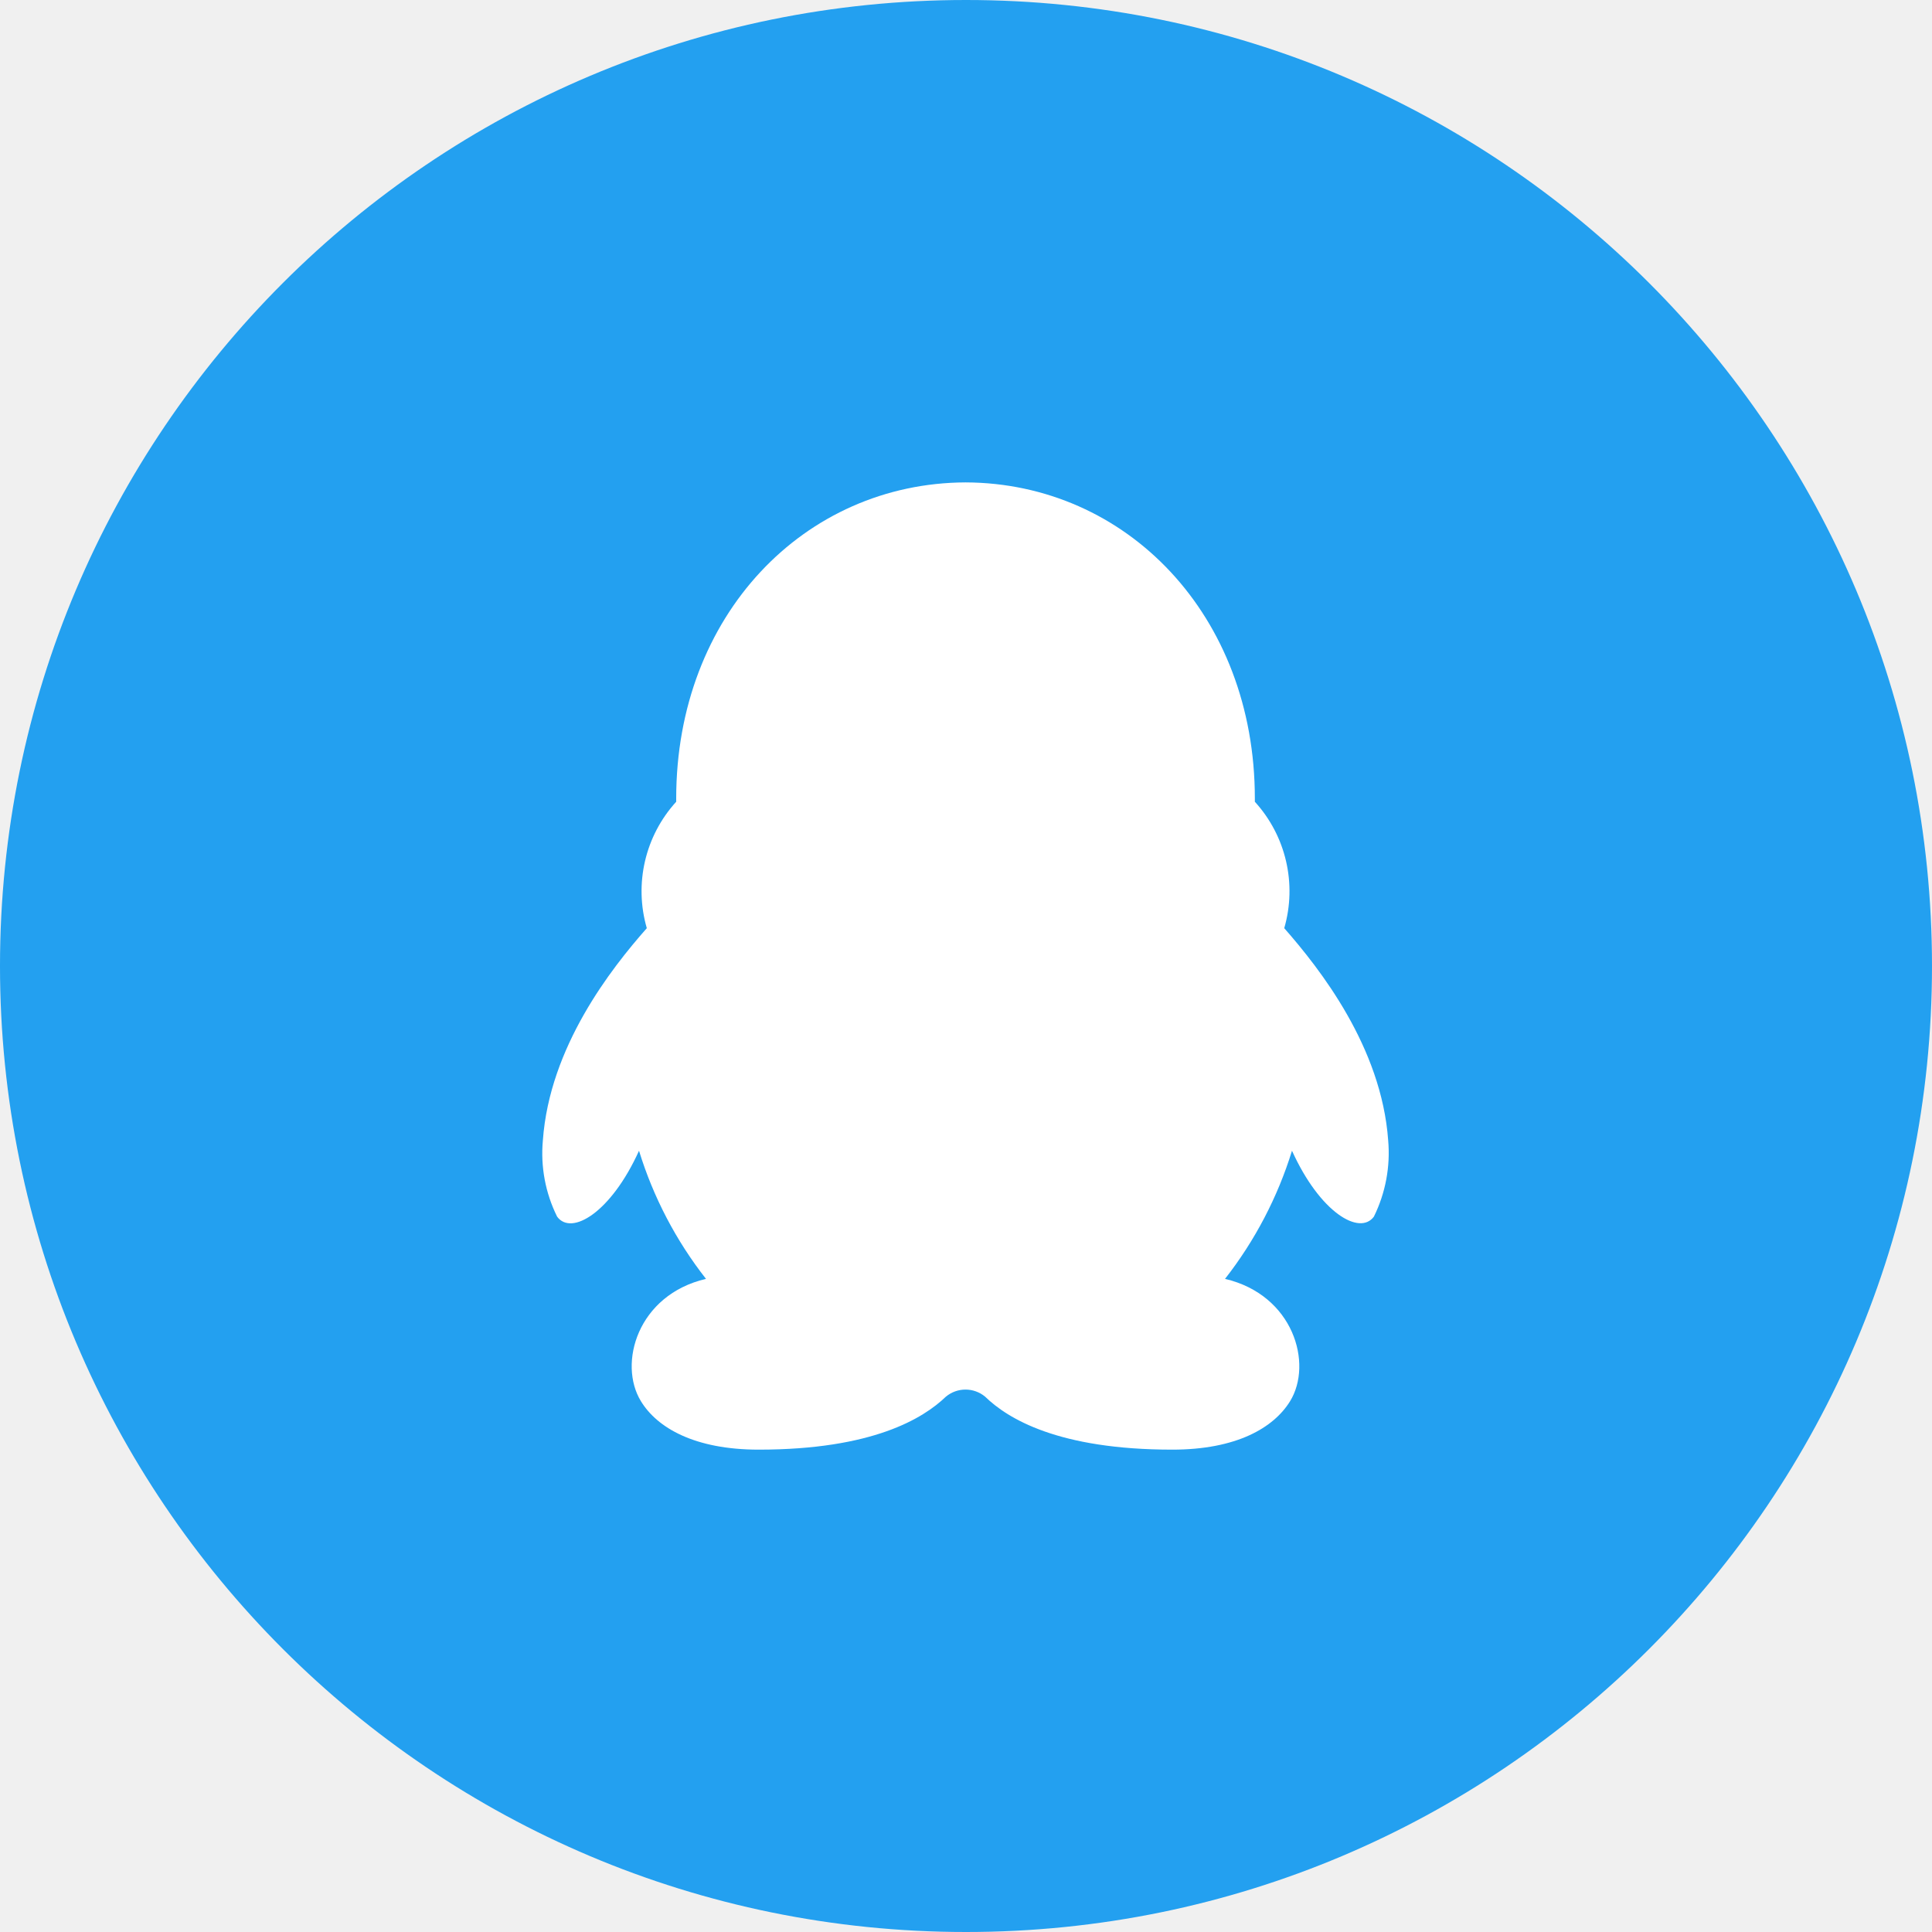
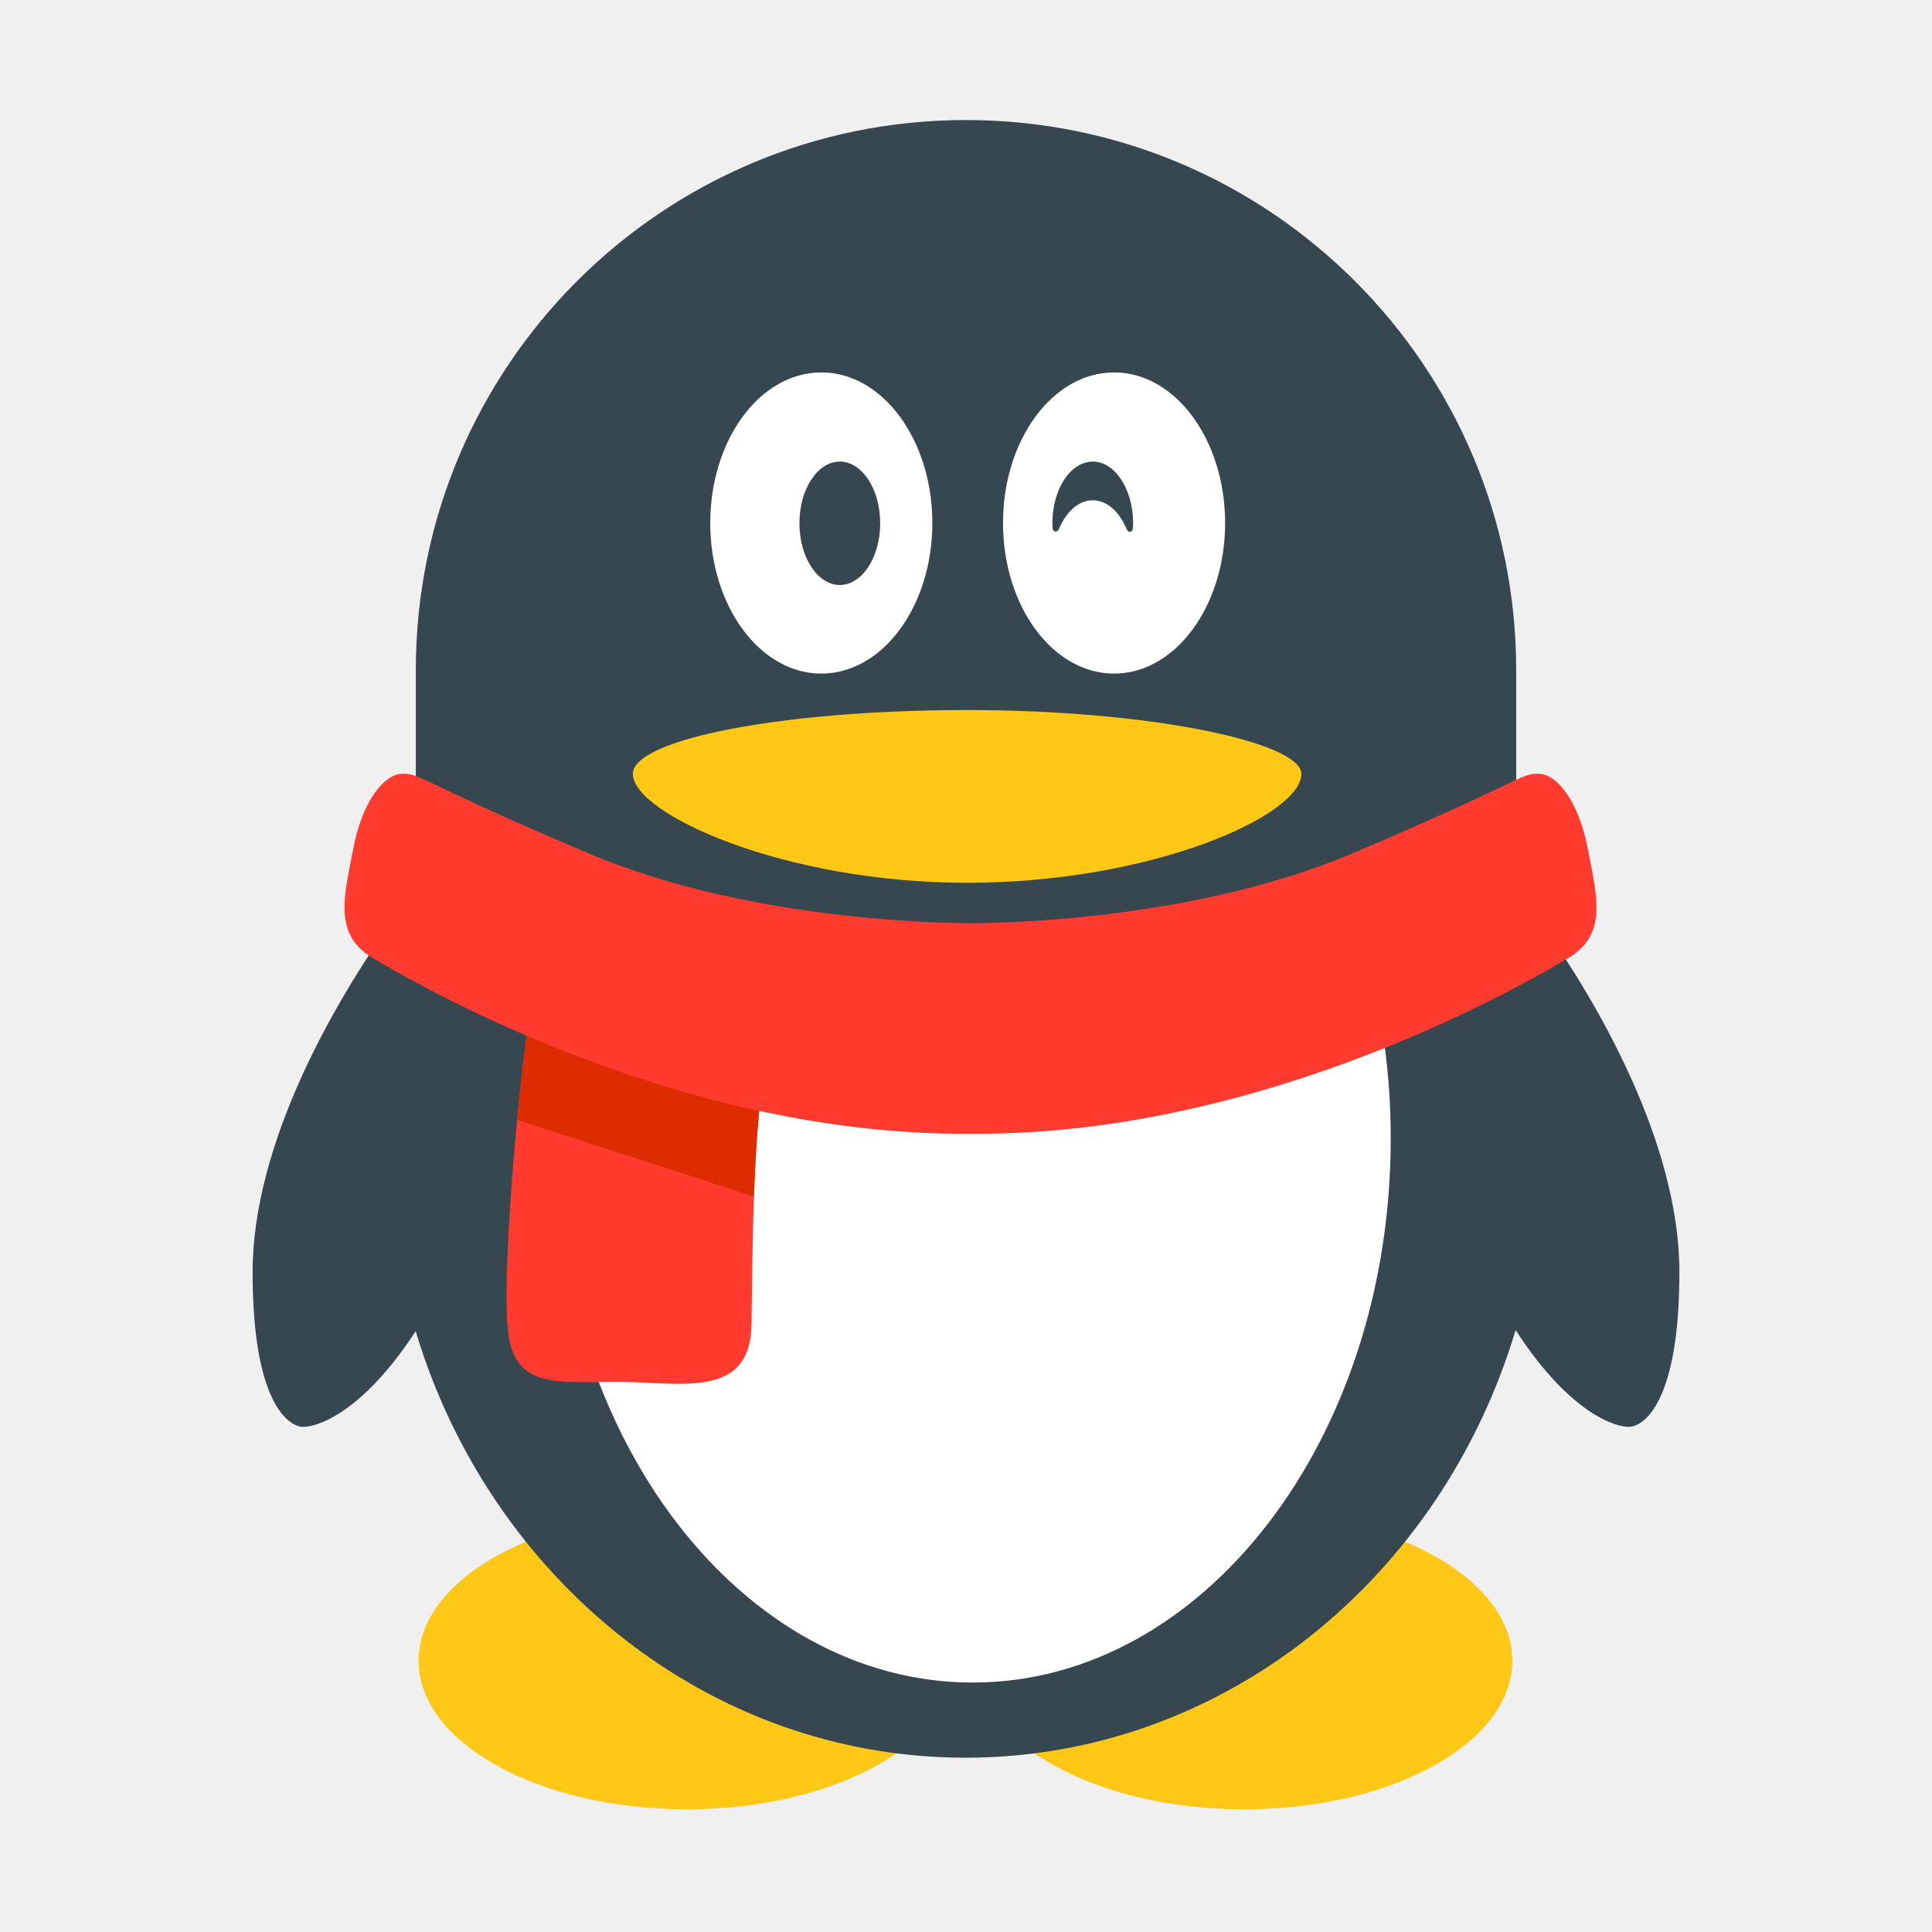
- <svg xmlns="http://www.w3.org/2000/svg" class="icon" width="200px" height="200.00px" viewBox="0 0 1024 1024" version="1.1">
-   <path d="M511.999 1024a512 512 0 1 0-512-512 512 512 0 0 0 512 512z" fill="#23A0F0" />
-   <path d="M735.765 604.422c-3.55-49.47-36.192-90.932-55.09-112.47a70.383 70.383 0 0 0-15.577-67.003v-1.718c0-97.235-68.028-167.254-153.35-167.55-85.333 0.342-153.35 70.315-153.35 167.55v1.718a70.383 70.383 0 0 0-15.576 67.003c-18.898 21.413-51.54 62.874-55.09 112.47a75.39 75.39 0 0 0 7.554 40.425c7.555 10.308 28.513-2.06 43.406-34.93a210.33 210.33 0 0 0 35.499 67.914c-36.307 8.477-46.729 44.897-34.475 64.853 8.59 14.086 28.445 25.657 62.419 25.657 60.473 0 87.267-16.611 99.18-28.057a16.259 16.259 0 0 1 20.844 0c11.913 11.57 38.684 28.057 99.18 28.057 34.02 0 53.715-11.57 62.419-25.657 12.253-19.922 1.831-56.342-34.475-64.853a211.627 211.627 0 0 0 35.499-67.914c14.893 32.87 35.85 45.124 43.406 34.93a76.493 76.493 0 0 0 7.577-40.425z" fill="#FFFFFF" />
+ <svg xmlns="http://www.w3.org/2000/svg" t="1592560654178" class="icon" viewBox="0 0 1024 1024" version="1.1" p-id="17475" width="200" height="200">
+   <defs>
+     <style type="text/css" />
+   </defs>
+   <path d="M506.055 880.193c0 43.506-63.616 78.773-142.089 78.773s-142.089-35.268-142.089-78.773 63.616-78.773 142.089-78.773 142.089 35.268 142.089 78.773z m153.385-78.773c-78.474 0-142.089 35.268-142.089 78.773s63.616 78.773 142.089 78.773 142.089-35.268 142.089-78.773-63.616-78.773-142.089-78.773z" fill="#FFC817" p-id="17476" />
+   <path d="M825.904 502.378s-10.753-11.024-22.295-21.221V355.235c0-161.052-130.559-291.611-291.611-291.611S220.389 194.183 220.389 355.235v125.922c-11.541 10.197-22.295 21.221-22.295 21.221-19.024 28.537-64.207 102.257-64.207 171.815s19.024 81.449 26.159 82.044c6.617 0.552 31.131-6.063 60.263-50.655 39.426 131.1 154.971 226.037 291.394 226.037 136.639 0 252.337-95.236 291.584-226.658 29.31 45.151 54.02 51.829 60.668 51.276 7.134-0.595 26.159-12.485 26.159-82.044S844.929 530.915 825.904 502.378z" fill="#37474F" p-id="17477" />
+   <path d="M297.455 552.317a375.359 375.359 0 0 0-3.473 51.128c0 159.246 99.199 288.34 221.567 288.34s221.567-129.094 221.567-288.34a375.523 375.523 0 0 0-3.473-51.128H297.455zM435.307 197.391c-32.506 0-58.858 35.734-58.858 79.814 0 44.08 26.351 79.814 58.858 79.814s58.858-35.734 58.858-79.814c0-44.08-26.352-79.814-58.858-79.814z m9.809 112.661c-11.82 0-21.402-14.639-21.402-32.699s9.582-32.699 21.402-32.699c11.82 0 21.402 14.639 21.402 32.699s-9.582 32.699-21.402 32.699zM590.476 197.391c-32.506 0-58.858 35.734-58.858 79.814 0 44.08 26.351 79.814 58.858 79.814s58.858-35.734 58.858-79.814c-0.001-44.08-26.352-79.814-58.858-79.814z m9.932 82.788l-0.031 0.005c0.001 0.021 0.024 0.034 0.024 0.055 0 0.896-0.727 1.623-1.623 1.623-0.739 0-1.26-0.544-1.455-1.219l-0.062 0.009v0.149c-3.748-9.332-10.383-15.635-18.08-15.635-7.693 0-14.325 6.296-18.075 15.621l-0.059-0.037-0.055-0.012c-0.264 0.558-0.722 1.003-1.38 1.003a1.648 1.648 0 0 1-1.649-1.649c0-0.016 0.017-0.026 0.017-0.041l-0.036-0.008c-0.058-0.895-0.167-1.768-0.167-2.688 0-18.059 9.582-32.699 21.402-32.699s21.402 14.639 21.402 32.699c0 0.966-0.111 1.884-0.174 2.823z" fill="#FFFFFF" p-id="17478" />
+   <path d="M281.188 536.266c-5.351 26.753-16.646 146.845-11.296 173.599s27.855 22.286 60.047 22.592c31.212 0.297 67.775 8.918 68.369-30.321 0.595-39.238 0.595-116.525 9.513-145.062 8.917-28.537-126.632-20.808-126.632-20.808z" fill="#FF3B30" p-id="17479" />
+   <path d="M274.071 593.588l125.538 40.585c1.09-30.821 3.295-61.369 8.211-77.101 8.918-28.537-126.632-20.808-126.632-20.808-1.948 9.74-4.684 31.851-7.117 57.324z" fill="#DD2C00" p-id="17480" />
+   <path d="M512.595 467.896c97.846 0 177.166-35.671 177.166-57.668 0-16.646-79.32-33.888-177.166-33.888-97.845 0-177.166 15.458-177.166 33.888 0 20.809 79.32 57.668 177.166 57.668z" fill="#FFC817" p-id="17481" />
+   <path d="M514.378 489.299s112.363 1.189 202.136-36.861c89.772-38.049 88.88-42.359 98.69-42.359 9.809 0 21.402 14.124 26.307 39.611 4.905 25.487 10.702 45.552-10.256 58.038-20.956 12.484-158.29 93.19-313.013 93.19h-7.729c-154.723 0-292.057-80.706-313.013-93.19s-15.16-32.549-10.256-58.038c4.905-25.487 16.498-39.611 26.307-39.611s8.918 4.31 98.69 42.359 202.137 36.861 202.137 36.861z" fill="#FF3B30" p-id="17482" />
</svg>
